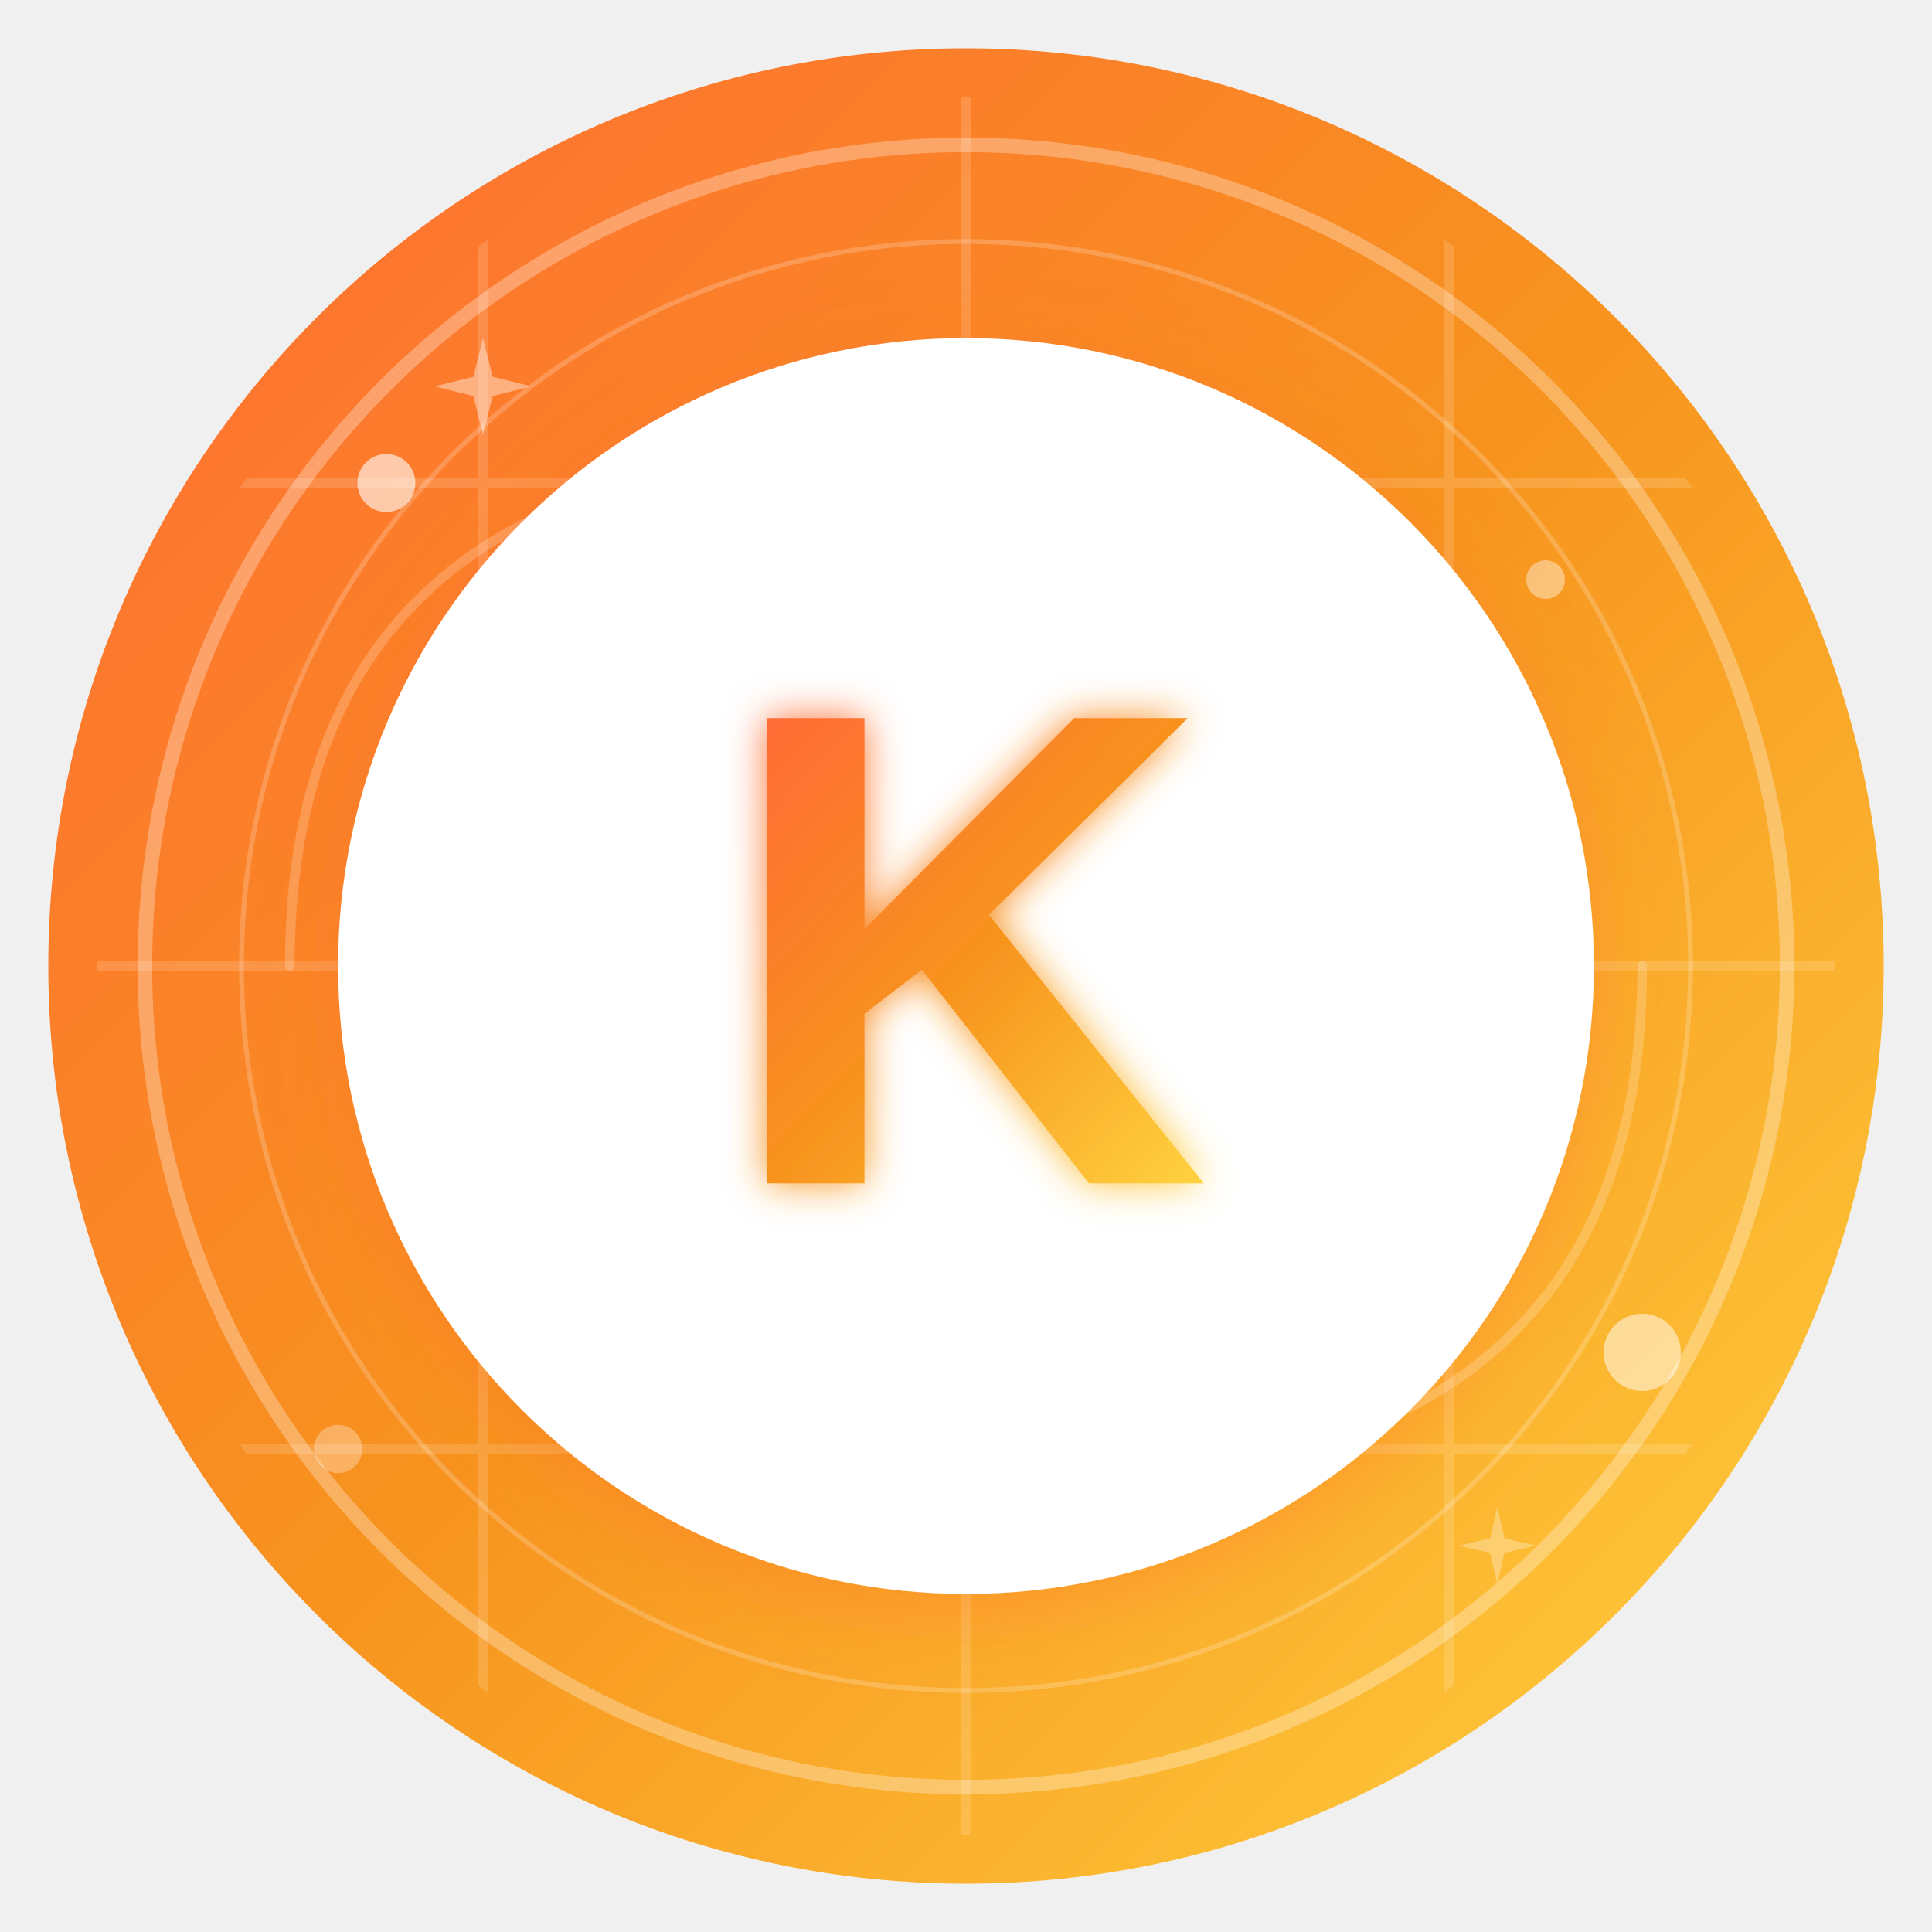
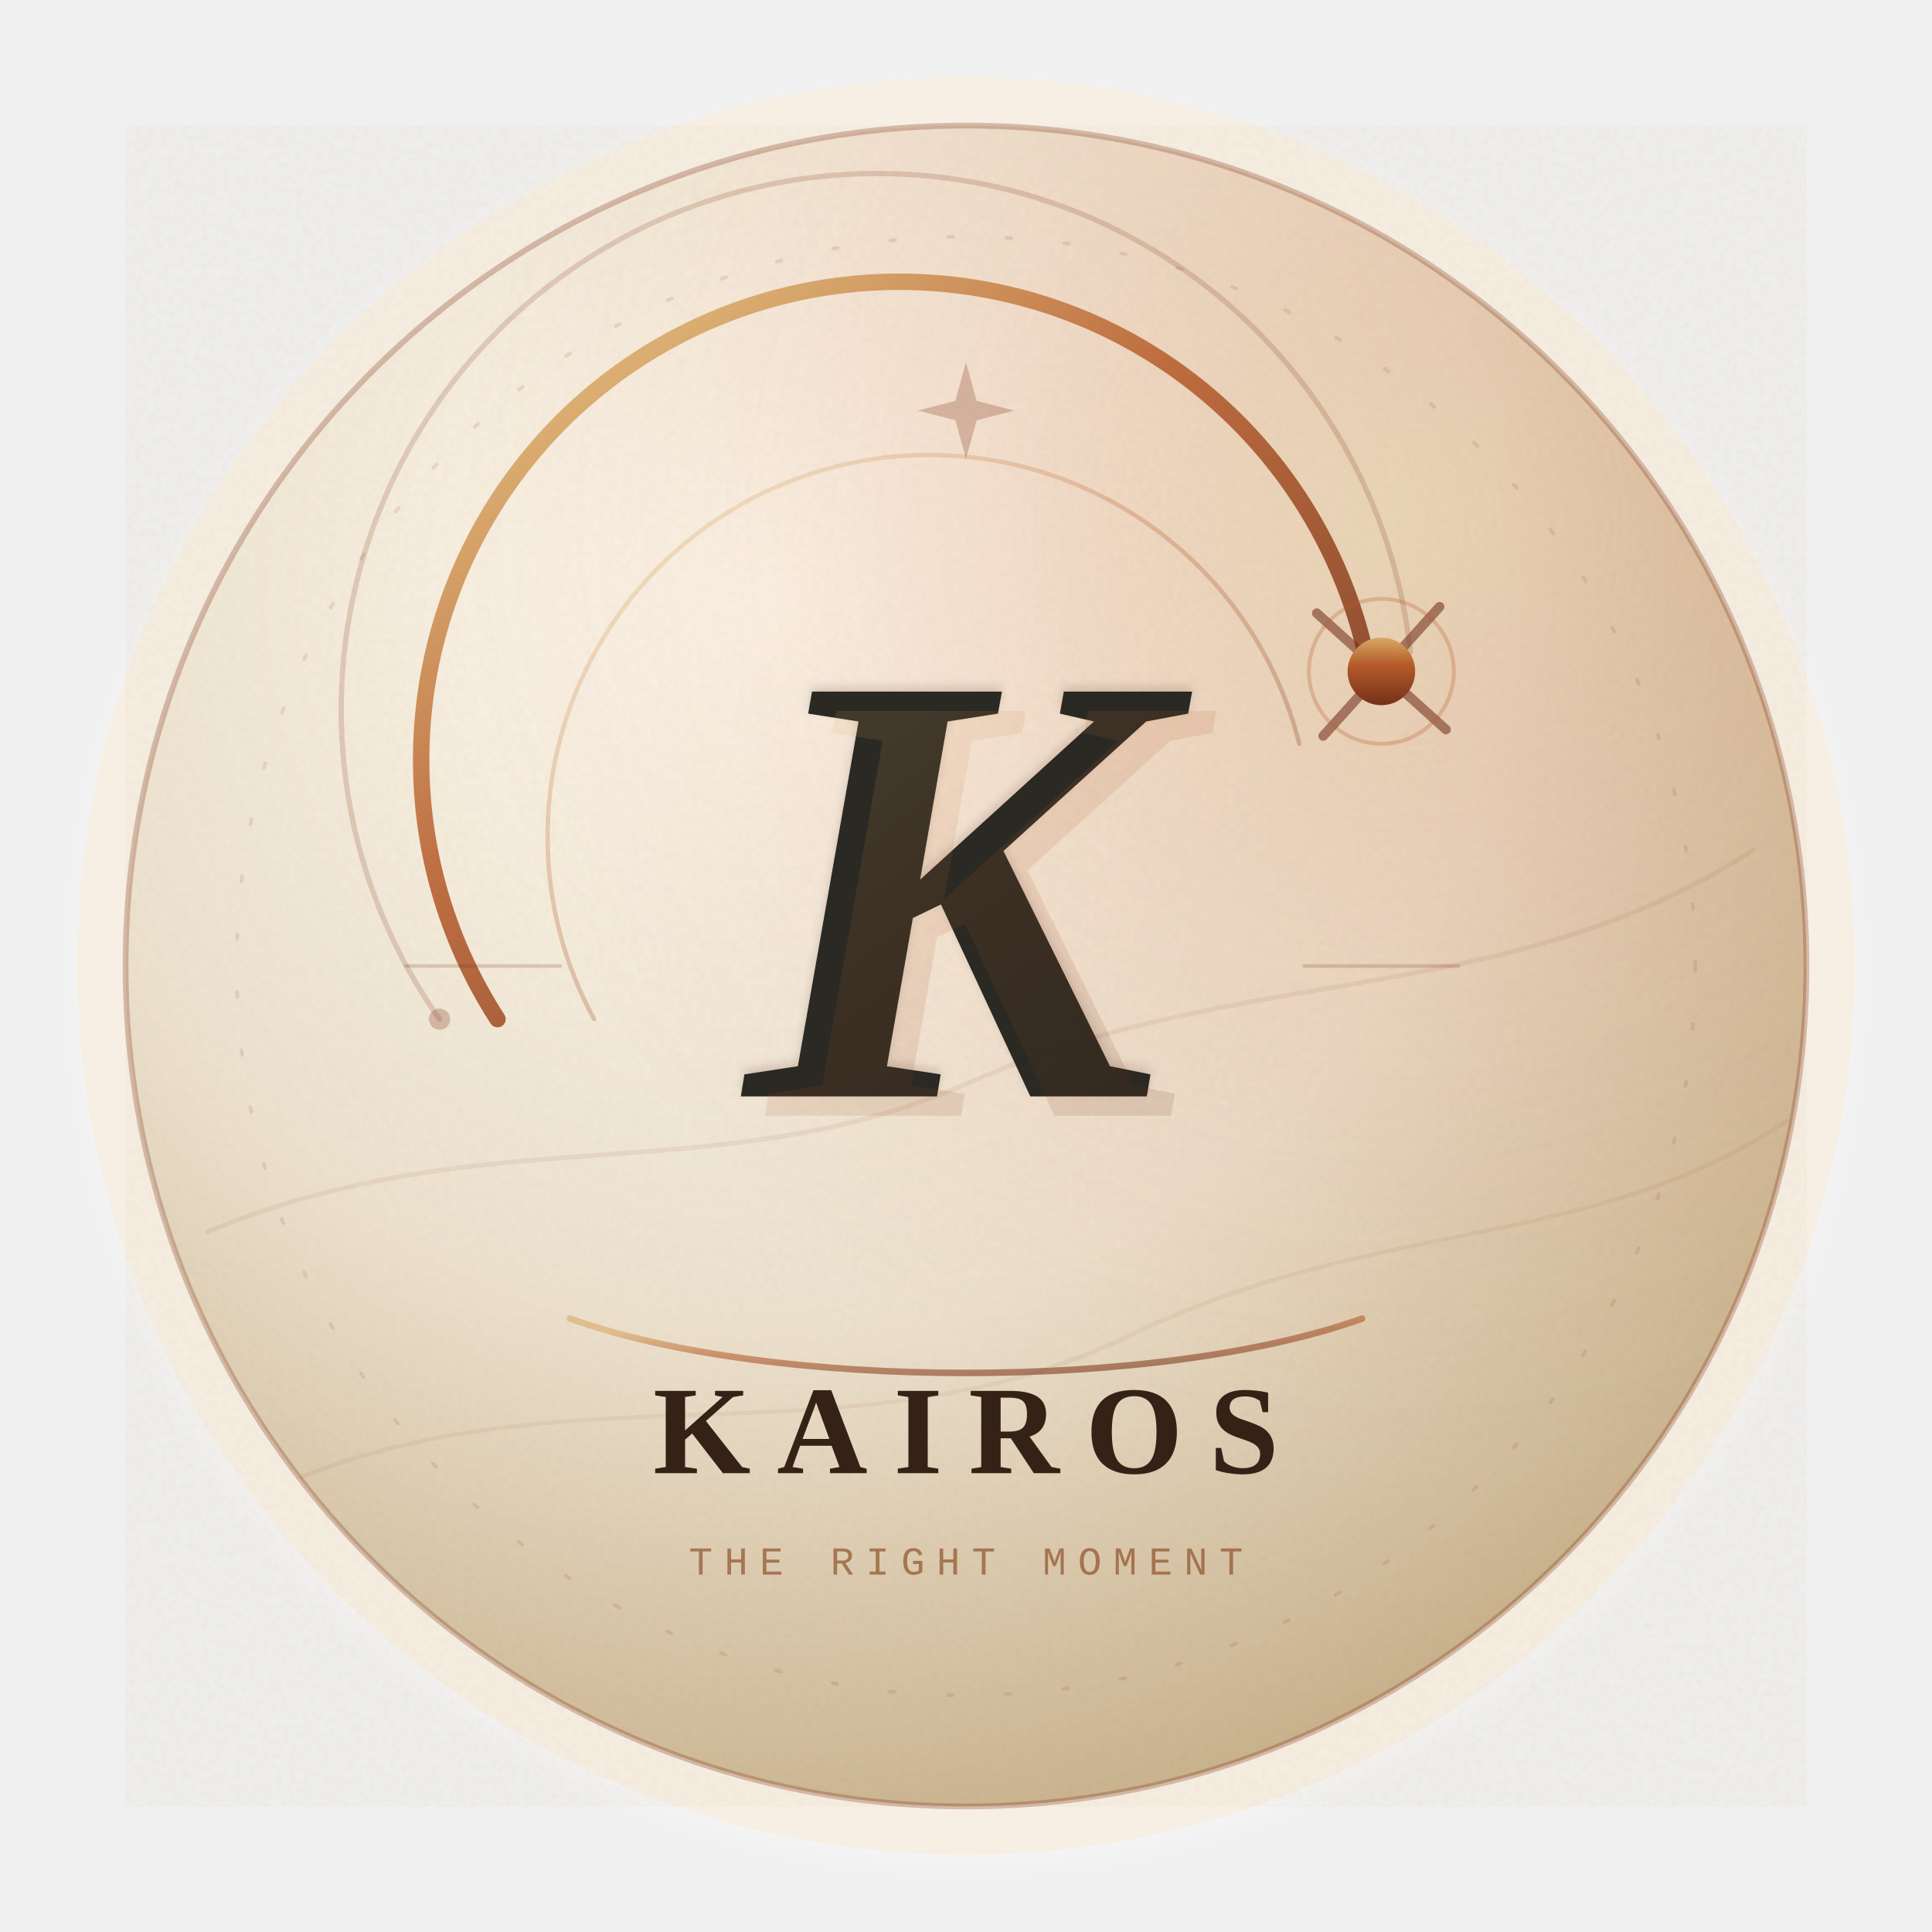
- <svg xmlns="http://www.w3.org/2000/svg" width="400" height="400" viewBox="0 0 400 400">
+ <svg xmlns="http://www.w3.org/2000/svg" width="400" height="400" viewBox="0 0 400 400" role="img" aria-labelledby="title desc">
  <defs>
-     <linearGradient id="bgGrad" x1="0%" y1="0%" x2="100%" y2="100%">
-       <stop offset="0%" style="stop-color:#FF6B35;stop-opacity:1" />
-       <stop offset="50%" style="stop-color:#F7931E;stop-opacity:1" />
-       <stop offset="100%" style="stop-color:#FFD23F;stop-opacity:1" />
+     <radialGradient id="vellum" cx="38%" cy="28%" r="78%">
+       <stop offset="0%" stop-color="#FFF9EE" />
+       <stop offset="56%" stop-color="#EDE2CF" />
+       <stop offset="100%" stop-color="#C7AF88" />
+     </radialGradient>
+     <linearGradient id="copper" x1="18%" y1="12%" x2="88%" y2="90%">
+       <stop offset="0%" stop-color="#D8A864" />
+       <stop offset="38%" stop-color="#B65B2A" />
+       <stop offset="100%" stop-color="#6F2D17" />
    </linearGradient>
-     <filter id="glow" x="-50%" y="-50%" width="200%" height="200%">
-       <feGaussianBlur stdDeviation="4" result="coloredBlur" />
-       <feMerge>
-         <feMergeNode in="coloredBlur" />
-         <feMergeNode in="SourceGraphic" />
-       </feMerge>
+     <radialGradient id="momentGlow" cx="72%" cy="27%" r="48%">
+       <stop offset="0%" stop-color="#D8A864" stop-opacity="0.26" />
+       <stop offset="42%" stop-color="#C2410C" stop-opacity="0.10" />
+       <stop offset="100%" stop-color="#C2410C" stop-opacity="0" />
+     </radialGradient>
+     <filter id="grain" x="0" y="0" width="100%" height="100%">
+       <feTurbulence type="fractalNoise" baseFrequency="0.72" numOctaves="3" seed="29" result="noise" />
+       <feColorMatrix in="noise" type="matrix" values="0 0 0 0 0.45 0 0 0 0 0.33 0 0 0 0 0.20 0 0 0 0.095 0" />
+       <feBlend in="SourceGraphic" mode="multiply" />
    </filter>
-     <filter id="shadow" x="-50%" y="-50%" width="200%" height="200%">
-       <feDropShadow dx="0" dy="4" stdDeviation="8" flood-color="#FF6B35" flood-opacity="0.3" />
+     <filter id="medallionShadow" x="-20%" y="-20%" width="140%" height="140%">
+       <feDropShadow dx="0" dy="18" stdDeviation="22" flood-color="#2A1B12" flood-opacity="0.18" />
+       <feDropShadow dx="0" dy="2" stdDeviation="3" flood-color="#FFFFFF" flood-opacity="0.36" />
    </filter>
-     <clipPath id="circleClip">
-       <circle cx="200" cy="200" r="180" />
+     <filter id="letterpress" x="-10%" y="-10%" width="120%" height="120%">
+       <feDropShadow dx="0" dy="1" stdDeviation="0.7" flood-color="#FFFFFF" flood-opacity="0.58" />
+       <feDropShadow dx="0" dy="-1" stdDeviation="0.9" flood-color="#2A1B12" flood-opacity="0.16" />
+     </filter>
+     <clipPath id="sealClip">
+       <circle cx="200" cy="200" r="174" />
    </clipPath>
  </defs>
-   <circle cx="200" cy="200" r="190" fill="url(#bgGrad)" />
-   <g clip-path="url(#circleClip)" opacity="0.15">
-     <line x1="0" y1="100" x2="400" y2="100" stroke="white" stroke-width="2" />
-     <line x1="0" y1="200" x2="400" y2="200" stroke="white" stroke-width="2" />
-     <line x1="0" y1="300" x2="400" y2="300" stroke="white" stroke-width="2" />
-     <line x1="100" y1="0" x2="100" y2="400" stroke="white" stroke-width="2" />
-     <line x1="200" y1="0" x2="200" y2="400" stroke="white" stroke-width="2" />
-     <line x1="300" y1="0" x2="300" y2="400" stroke="white" stroke-width="2" />
+   <rect width="400" height="400" fill="none" />
+   <circle cx="200" cy="200" r="184" fill="#F7EFE3" filter="url(#medallionShadow)" />
+   <circle cx="200" cy="200" r="174" fill="url(#vellum)" filter="url(#grain)" />
+   <g clip-path="url(#sealClip)">
+     <rect width="400" height="400" fill="url(#momentGlow)" />
+     <path d="M43 255 C101 231 149 247 201 224 C258 199 312 209 363 176" fill="none" stroke="#7C2D12" stroke-width="1" opacity="0.075" stroke-linecap="round" />
+     <path d="M55 309 C115 281 176 305 235 276 C285 252 330 259 370 232" fill="none" stroke="#7C2D12" stroke-width="0.9" opacity="0.065" stroke-linecap="round" />
  </g>
-   <circle cx="200" cy="200" r="170" fill="none" stroke="white" stroke-width="3" opacity="0.3" />
-   <circle cx="200" cy="200" r="150" fill="none" stroke="white" stroke-width="1" opacity="0.2" />
-   <g transform="translate(200, 200)" opacity="0.1">
-     <polygon points="0,-120 104,-60 104,60 0,120 -104,60 -104,-60" fill="none" stroke="white" stroke-width="2" />
+   <circle cx="200" cy="200" r="174" fill="none" stroke="#7C2D12" stroke-width="1.2" opacity="0.28" />
+   <circle cx="200" cy="200" r="151" fill="none" stroke="#7C2D12" stroke-width="0.75" opacity="0.12" stroke-dasharray="1 11" stroke-linecap="round" />
+   <g fill="none" stroke-linecap="round">
+     <path d="M91 211 A111 111 0 1 1 292 135" stroke="#7C2D12" stroke-width="1.1" opacity="0.18" />
+     <path d="M103 211 A99 99 0 1 1 284 142" stroke="url(#copper)" stroke-width="3.4" opacity="0.86" />
+     <path d="M123 211 A79 79 0 1 1 269 154" stroke="url(#copper)" stroke-width="0.9" opacity="0.28" />
  </g>
-   <circle cx="200" cy="200" r="130" fill="white" filter="url(#shadow)" />
-   <text x="200" y="245" font-family="Arial, sans-serif" font-size="140" font-weight="900" fill="url(#bgGrad)" text-anchor="middle" filter="url(#glow)">K</text>
-   <circle cx="80" cy="100" r="6" fill="white" opacity="0.6" />
-   <circle cx="320" cy="120" r="4" fill="white" opacity="0.4" />
-   <circle cx="340" cy="280" r="8" fill="white" opacity="0.5" />
-   <circle cx="70" cy="300" r="5" fill="white" opacity="0.3" />
-   <g transform="translate(100, 80)" opacity="0.4">
-     <path d="M0,-10 L2,-2 L10,0 L2,2 L0,10 L-2,2 L-10,0 L-2,-2 Z" fill="white" />
+   <g transform="translate(286 139) rotate(42)">
+     <path d="M-18 0 H18" stroke="#6F2D17" stroke-width="2" stroke-linecap="round" opacity="0.56" />
+     <path d="M0 -18 V18" stroke="#6F2D17" stroke-width="2" stroke-linecap="round" opacity="0.56" />
+     <circle cx="0" cy="0" r="7" fill="url(#copper)" />
+     <circle cx="0" cy="0" r="15" fill="none" stroke="#B65B2A" stroke-width="0.8" opacity="0.28" />
  </g>
-   <g transform="translate(310, 320)" opacity="0.3">
-     <path d="M0,-8 L1.5,-1.5 L8,0 L1.5,1.5 L0,8 L-1.5,1.5 L-8,0 L-1.5,-1.5 Z" fill="white" />
+   <text x="197" y="227" text-anchor="middle" font-family="Georgia, 'Times New Roman', serif" font-size="128" font-style="italic" font-weight="600" letter-spacing="-8" fill="#1F1B16" opacity="0.93" filter="url(#letterpress)">K</text>
+   <text x="202" y="231" text-anchor="middle" font-family="Georgia, 'Times New Roman', serif" font-size="128" font-style="italic" font-weight="600" letter-spacing="-8" fill="url(#copper)" opacity="0.13">K</text>
+   <g transform="translate(200 273)">
+     <path d="M-82 0 C-40 15 40 15 82 0" fill="none" stroke="url(#copper)" stroke-width="1.35" opacity="0.58" stroke-linecap="round" />
+     <text x="0" y="32" text-anchor="middle" font-family="Georgia, 'Times New Roman', serif" font-size="26" font-weight="600" letter-spacing="5.4" fill="#342217">KAIROS</text>
+     <text x="0" y="53" text-anchor="middle" font-family="Consolas, 'Courier New', monospace" font-size="8.2" letter-spacing="2.4" fill="#8A4B22" opacity="0.66">THE RIGHT MOMENT</text>
  </g>
-   <path d="M 60,200 Q 60,120 130,100" fill="none" stroke="white" stroke-width="2" opacity="0.2" stroke-linecap="round" />
-   <path d="M 340,200 Q 340,280 270,300" fill="none" stroke="white" stroke-width="2" opacity="0.2" stroke-linecap="round" />
+   <g fill="#7C2D12" opacity="0.26">
+     <circle cx="91" cy="211" r="2.2" />
+     <path d="M200 75 L202.2 83 L210 85 L202.2 87 L200 95 L197.8 87 L190 85 L197.8 83 Z" />
+   </g>
+   <g fill="none" stroke="#7C2D12" stroke-width="0.75" opacity="0.20" stroke-linecap="round">
+     <path d="M84 200 H116" />
+     <path d="M270 200 H302" />
+   </g>
</svg>
